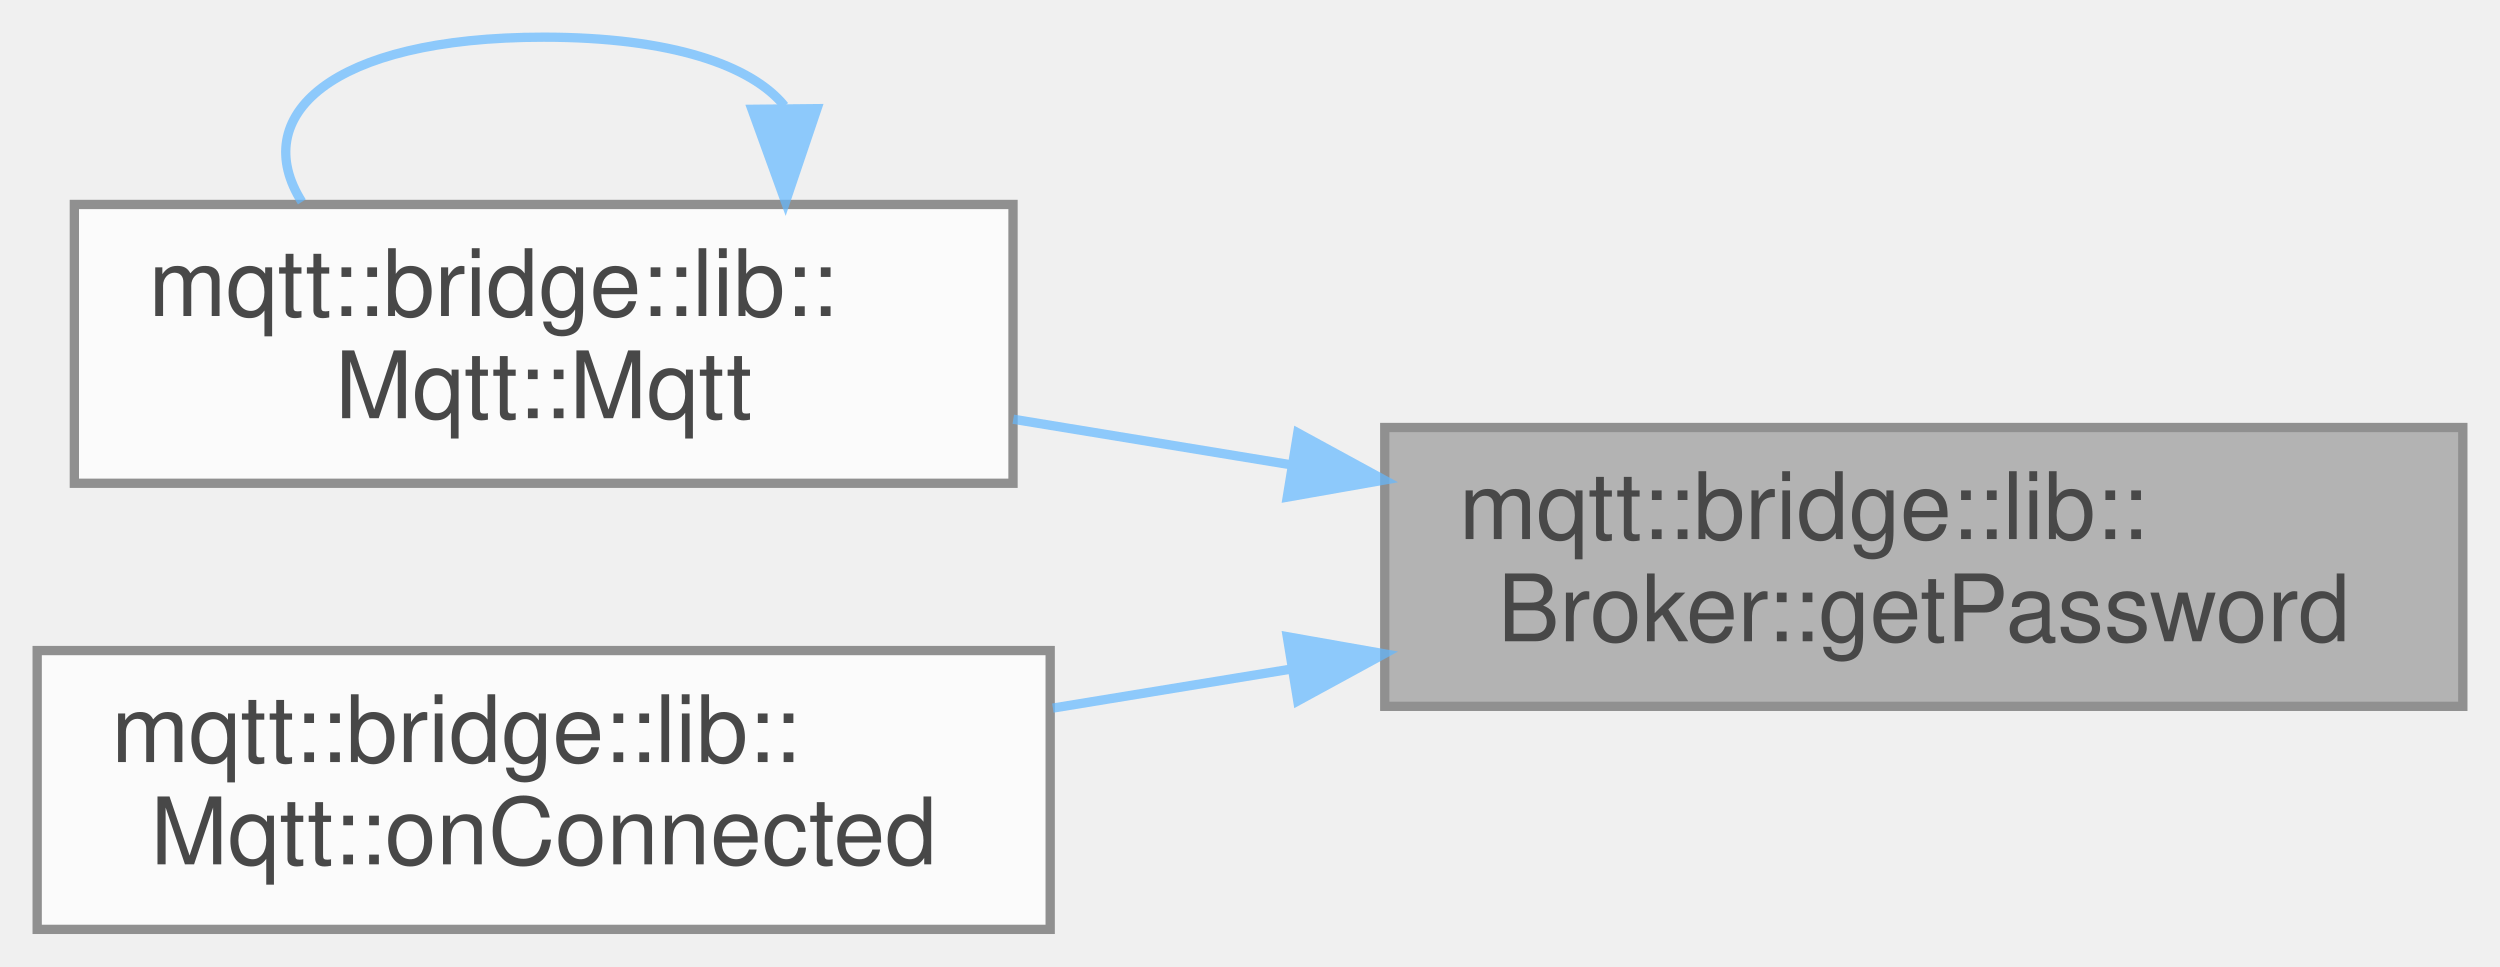
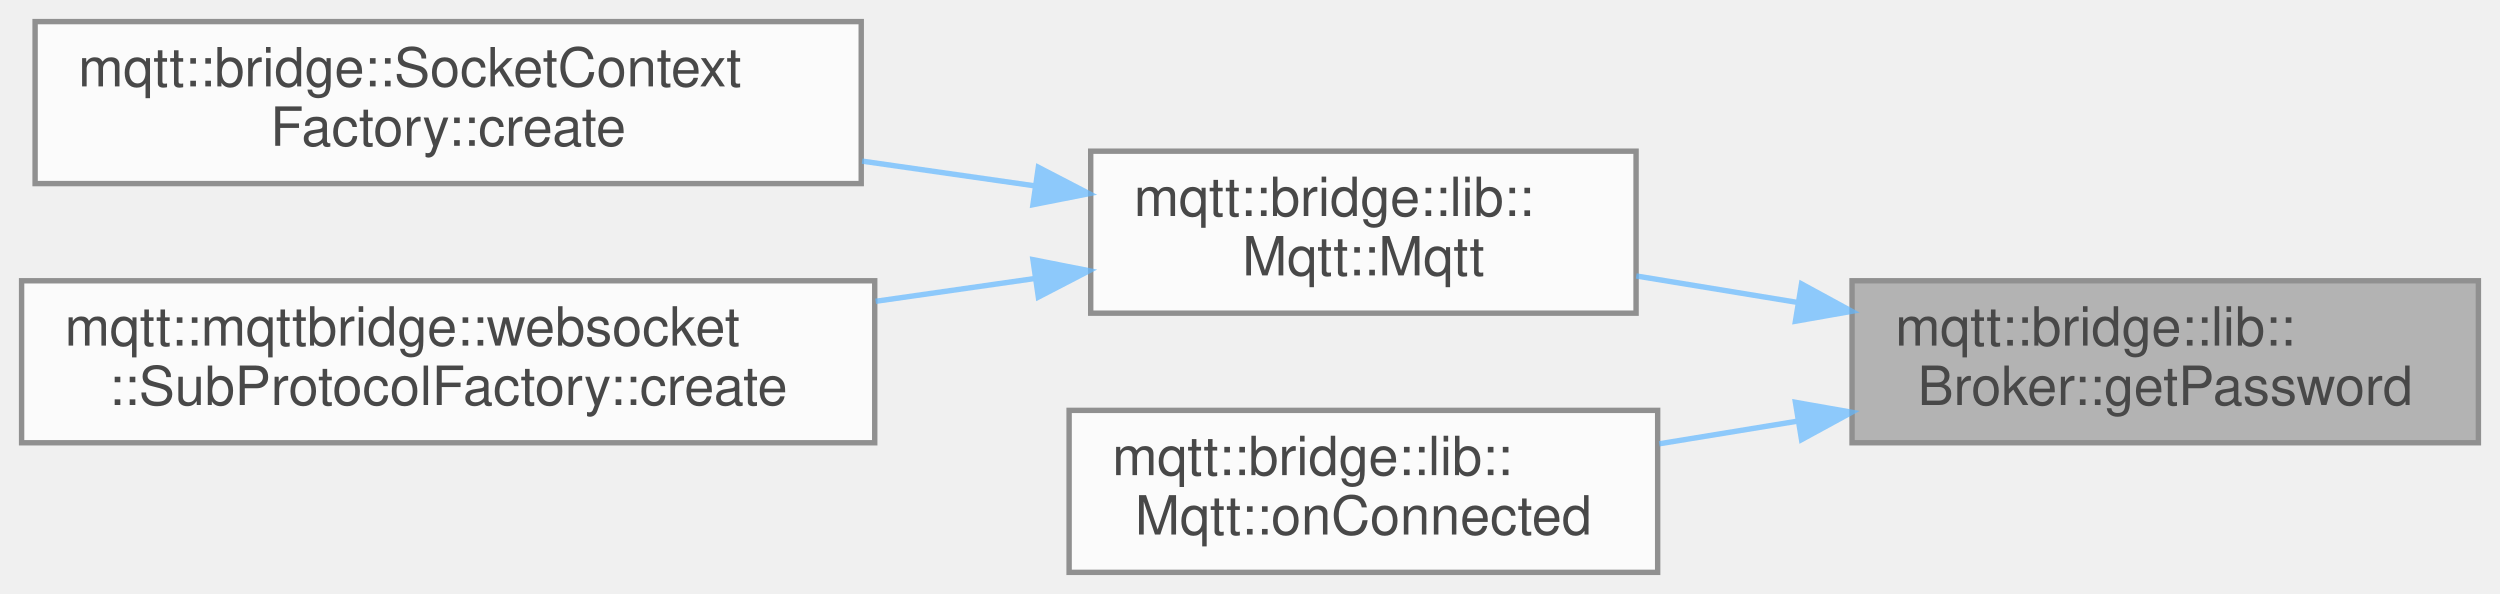
- <svg xmlns="http://www.w3.org/2000/svg" xmlns:xlink="http://www.w3.org/1999/xlink" width="269pt" height="104pt" viewBox="0.00 0.00 269.00 104.00">
+ <svg xmlns="http://www.w3.org/2000/svg" xmlns:xlink="http://www.w3.org/1999/xlink" width="463pt" height="110pt" viewBox="0.00 0.00 463.00 110.00">
  <svg id="main" version="1.1" xml:space="preserve">
    <style type="text/css">
.node, .edge {opacity: 0.7;}
.node.selected, .edge.selected {opacity: 1;}
.edge:hover path { stroke: red; }
.edge:hover polygon { stroke: red; fill: red; }
</style>
    <svg id="graph" class="graph">
-       <g id="graph0" class="graph" transform="scale(1 1) rotate(0) translate(4 100)">
+       <g id="graph0" class="graph" transform="scale(1 1) rotate(0) translate(4 106)">
        <g id="Node000001" class="node">
          <g id="a_Node000001">
            <a xlink:title=" ">
-               <polygon fill="#999999" stroke="#666666" points="261,-54 145,-54 145,-24 261,-24 261,-54" />
-               <text text-anchor="start" x="153" y="-42" font-family="Helvetica,sans-Serif" font-size="10.00">mqtt::bridge::lib::</text>
-               <text text-anchor="middle" x="203" y="-31" font-family="Helvetica,sans-Serif" font-size="10.00">Broker::getPassword</text>
+               <polygon fill="#999999" stroke="#666666" points="455,-54 339,-54 339,-24 455,-24 455,-54" />
+               <text text-anchor="start" x="347" y="-42" font-family="Helvetica,sans-Serif" font-size="10.00">mqtt::bridge::lib::</text>
+               <text text-anchor="middle" x="397" y="-31" font-family="Helvetica,sans-Serif" font-size="10.00">Broker::getPassword</text>
            </a>
          </g>
        </g>
        <g id="Node000002" class="node">
          <g id="a_Node000002">
            <a xlink:href="classmqtt_1_1bridge_1_1lib_1_1Mqtt.html#a6e485f1bb766fbeffdd53a23fc3ced4f" target="_top" xlink:title=" ">
-               <polygon fill="white" stroke="#666666" points="105,-78 4,-78 4,-48 105,-48 105,-78" />
-               <text text-anchor="start" x="12" y="-66" font-family="Helvetica,sans-Serif" font-size="10.00">mqtt::bridge::lib::</text>
-               <text text-anchor="middle" x="54.5" y="-55" font-family="Helvetica,sans-Serif" font-size="10.00">Mqtt::Mqtt</text>
+               <polygon fill="white" stroke="#666666" points="299,-78 198,-78 198,-48 299,-48 299,-78" />
+               <text text-anchor="start" x="206" y="-66" font-family="Helvetica,sans-Serif" font-size="10.00">mqtt::bridge::lib::</text>
+               <text text-anchor="middle" x="248.5" y="-55" font-family="Helvetica,sans-Serif" font-size="10.00">Mqtt::Mqtt</text>
            </a>
          </g>
        </g>
        <g id="edge1_Node000001_Node000002" class="edge">
          <g id="a_edge1_Node000001_Node000002">
            <a xlink:title=" ">
-               <path fill="none" stroke="#63b8ff" d="M134.95,-49.98C124.88,-51.63 114.65,-53.31 105.03,-54.89" />
-               <polygon fill="#63b8ff" stroke="#63b8ff" points="135.64,-53.42 144.94,-48.35 134.51,-46.51 135.64,-53.42" />
+               <path fill="none" stroke="#63b8ff" d="M328.95,-49.98C318.88,-51.63 308.65,-53.31 299.03,-54.89" />
+               <polygon fill="#63b8ff" stroke="#63b8ff" points="329.64,-53.42 338.94,-48.35 328.51,-46.51 329.64,-53.42" />
+             </a>
+           </g>
+         </g>
+         <g id="Node000005" class="node">
+           <g id="a_Node000005">
+             <a xlink:href="classmqtt_1_1bridge_1_1lib_1_1Mqtt.html#a5847611e17b94be67e5cf9743fb03a58" target="_top" xlink:title=" ">
+               <polygon fill="white" stroke="#666666" points="303,-30 194,-30 194,0 303,0 303,-30" />
+               <text text-anchor="start" x="202" y="-18" font-family="Helvetica,sans-Serif" font-size="10.00">mqtt::bridge::lib::</text>
+               <text text-anchor="middle" x="248.5" y="-7" font-family="Helvetica,sans-Serif" font-size="10.00">Mqtt::onConnected</text>
+             </a>
+           </g>
+         </g>
+         <g id="edge4_Node000001_Node000005" class="edge">
+           <g id="a_edge4_Node000001_Node000005">
+             <a xlink:title=" ">
+               <path fill="none" stroke="#63b8ff" d="M328.93,-28.01C320.34,-26.61 311.63,-25.18 303.29,-23.81" />
+               <polygon fill="#63b8ff" stroke="#63b8ff" points="328.51,-31.49 338.94,-29.65 329.64,-24.58 328.51,-31.49" />
            </a>
          </g>
        </g>
        <g id="Node000003" class="node">
          <g id="a_Node000003">
-             <a xlink:href="classmqtt_1_1bridge_1_1lib_1_1Mqtt.html#a5847611e17b94be67e5cf9743fb03a58" target="_top" xlink:title=" ">
-               <polygon fill="white" stroke="#666666" points="109,-30 0,-30 0,0 109,0 109,-30" />
-               <text text-anchor="start" x="8" y="-18" font-family="Helvetica,sans-Serif" font-size="10.00">mqtt::bridge::lib::</text>
-               <text text-anchor="middle" x="54.5" y="-7" font-family="Helvetica,sans-Serif" font-size="10.00">Mqtt::onConnected</text>
+             <a xlink:href="classmqtt_1_1bridge_1_1SocketContextFactory.html#a1f9ab899e4c3205913ba2841ae69dc33" target="_top" xlink:title=" ">
+               <polygon fill="white" stroke="#666666" points="155.5,-102 2.5,-102 2.5,-72 155.5,-72 155.5,-102" />
+               <text text-anchor="start" x="10.5" y="-90" font-family="Helvetica,sans-Serif" font-size="10.00">mqtt::bridge::SocketContext</text>
+               <text text-anchor="middle" x="79" y="-79" font-family="Helvetica,sans-Serif" font-size="10.00">Factory::create</text>
            </a>
          </g>
        </g>
-         <g id="edge3_Node000001_Node000003" class="edge">
-           <g id="a_edge3_Node000001_Node000003">
+         <g id="edge2_Node000002_Node000003" class="edge">
+           <g id="a_edge2_Node000002_Node000003">
            <a xlink:title=" ">
-               <path fill="none" stroke="#63b8ff" d="M134.93,-28.01C126.34,-26.61 117.63,-25.18 109.29,-23.81" />
-               <polygon fill="#63b8ff" stroke="#63b8ff" points="134.51,-31.49 144.94,-29.65 135.64,-24.58 134.51,-31.49" />
+               <path fill="none" stroke="#63b8ff" d="M187.56,-71.59C177.22,-73.07 166.35,-74.63 155.67,-76.16" />
+               <polygon fill="#63b8ff" stroke="#63b8ff" points="188.3,-75.02 197.7,-70.14 187.3,-68.09 188.3,-75.02" />
            </a>
          </g>
        </g>
-         <g id="edge2_Node000002_Node000002" class="edge">
-           <g id="a_edge2_Node000002_Node000002">
+         <g id="Node000004" class="node">
+           <g id="a_Node000004">
+             <a xlink:href="classmqtt_1_1mqttbridge_1_1websocket_1_1SubProtocolFactory.html#a843ee73f0182cea879cd45d9e924db8e" target="_top" xlink:title=" ">
+               <polygon fill="white" stroke="#666666" points="158,-54 0,-54 0,-24 158,-24 158,-54" />
+               <text text-anchor="start" x="8" y="-42" font-family="Helvetica,sans-Serif" font-size="10.00">mqtt::mqttbridge::websocket</text>
+               <text text-anchor="middle" x="79" y="-31" font-family="Helvetica,sans-Serif" font-size="10.00">::SubProtocolFactory::create</text>
+             </a>
+           </g>
+         </g>
+         <g id="edge3_Node000002_Node000004" class="edge">
+           <g id="a_edge3_Node000002_Node000004">
            <a xlink:title=" ">
-               <path fill="none" stroke="#63b8ff" d="M80.41,-88.6C76.87,-92.97 68.23,-96 54.5,-96 31.38,-96 22.7,-87.41 28.48,-78.28" />
-               <polygon fill="#63b8ff" stroke="#63b8ff" points="83.91,-88.31 80.52,-78.28 76.91,-88.24 83.91,-88.31" />
+               <path fill="none" stroke="#63b8ff" d="M187.56,-54.41C178.02,-53.05 168.04,-51.62 158.17,-50.2" />
+               <polygon fill="#63b8ff" stroke="#63b8ff" points="187.3,-57.91 197.7,-55.86 188.3,-50.98 187.3,-57.91" />
            </a>
          </g>
        </g>
      </g>
    </svg>
  </svg>
  <style type="text/css">

[data-mouse-over-selected='false'] { opacity: 0.7; }
[data-mouse-over-selected='true']  { opacity: 1.0; }

</style>
</svg>
